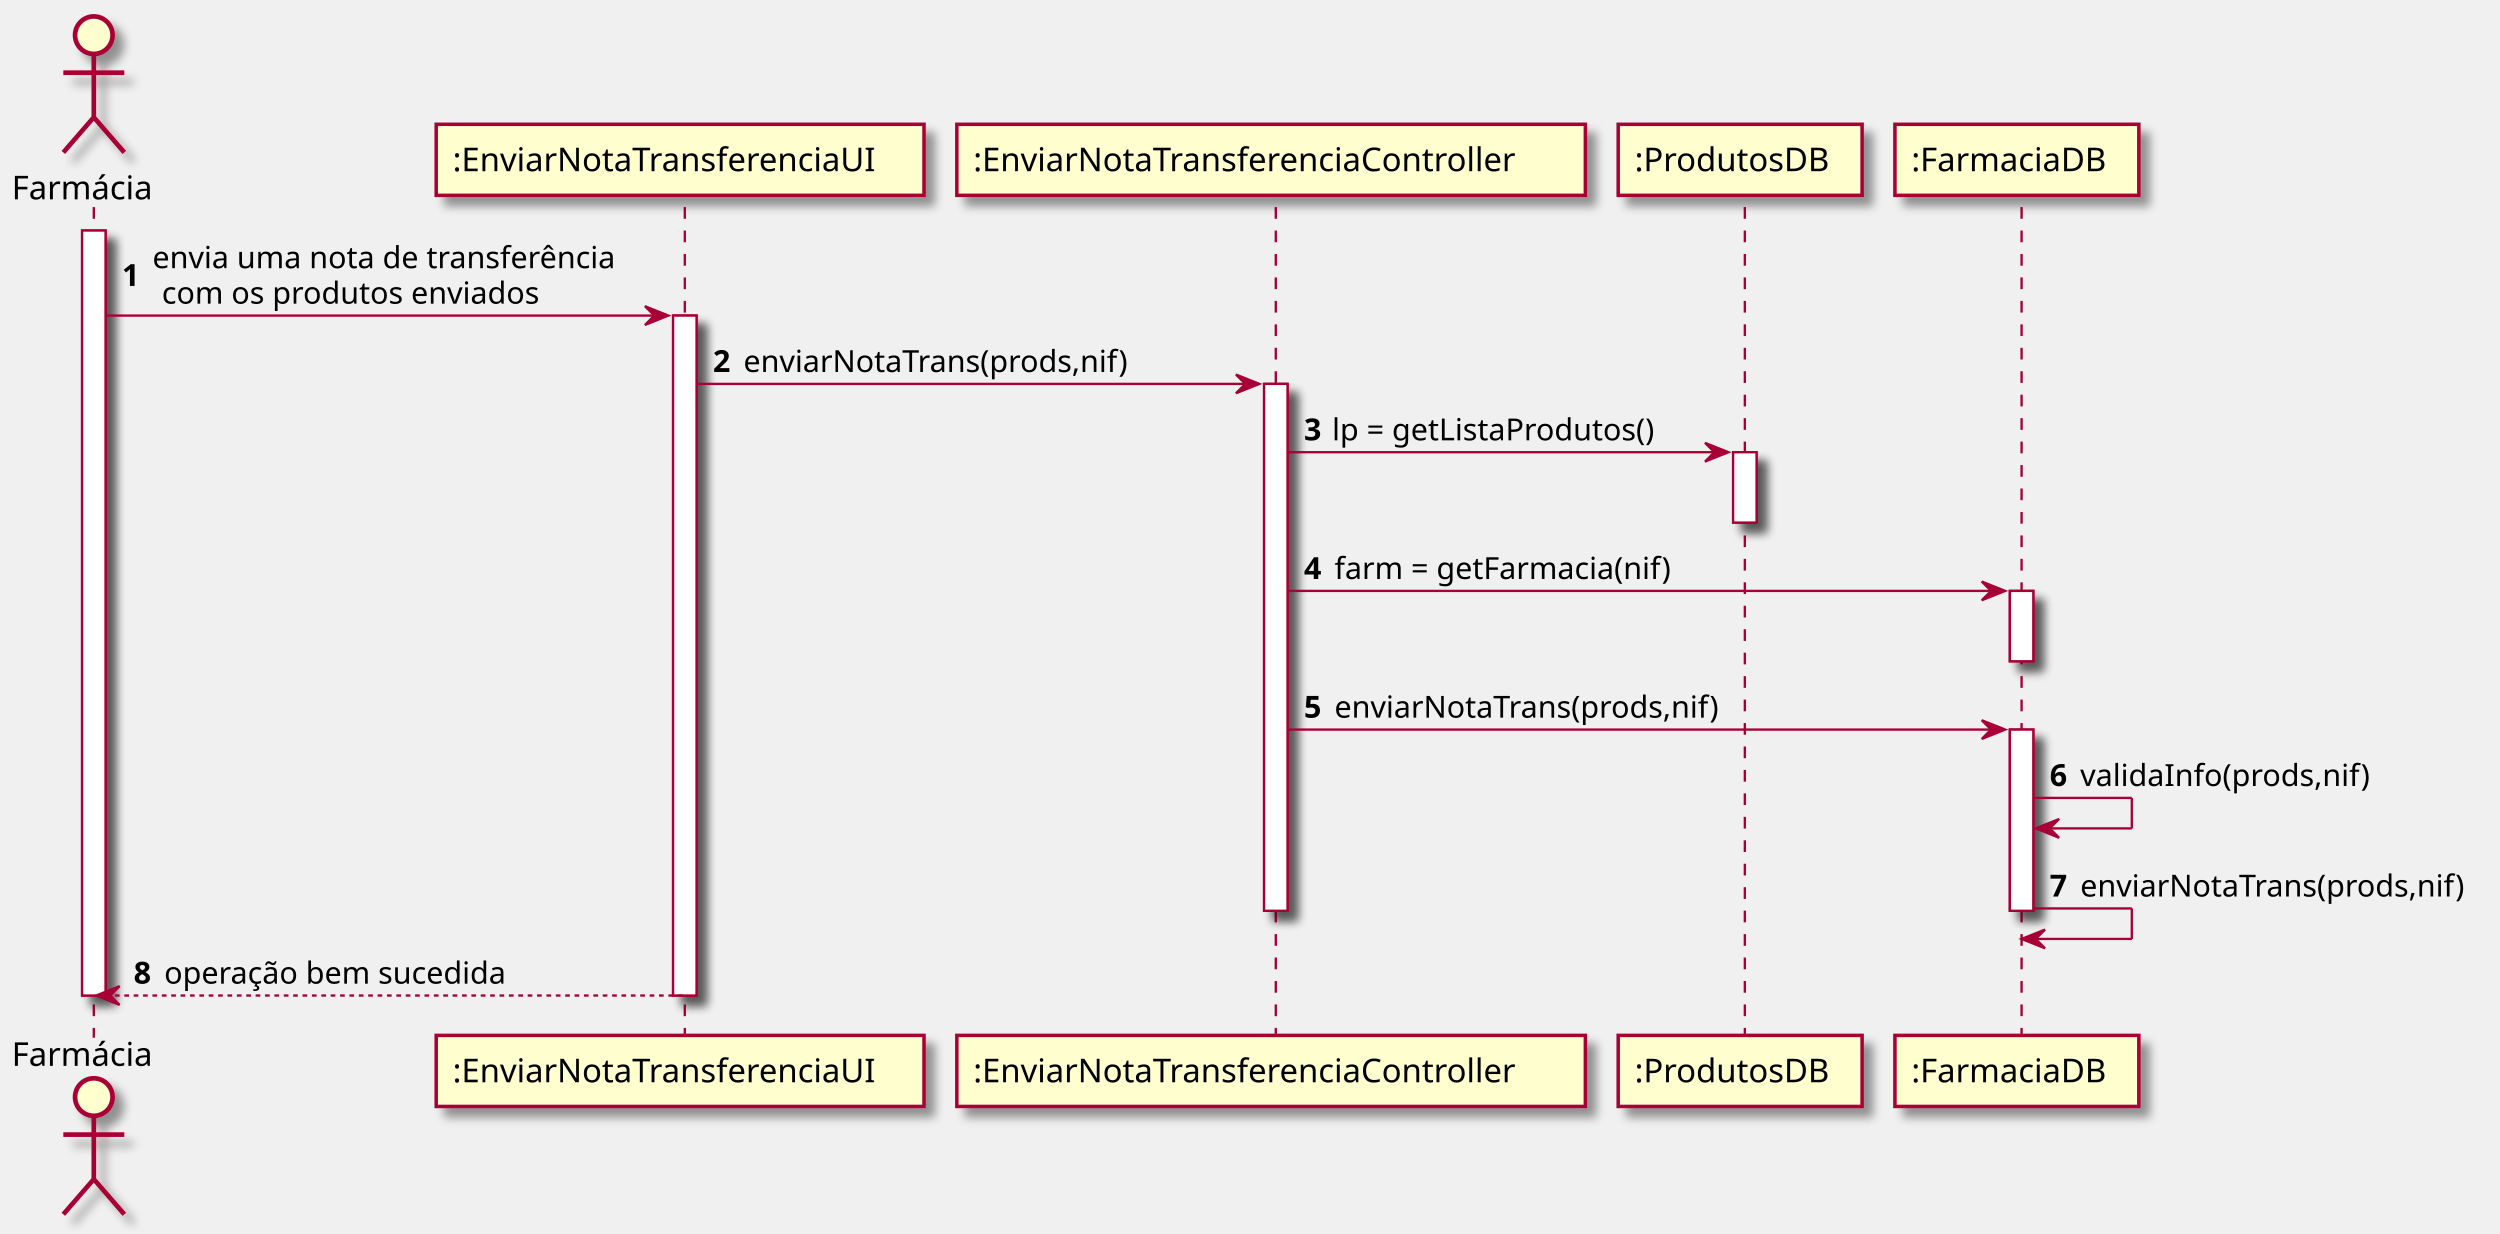
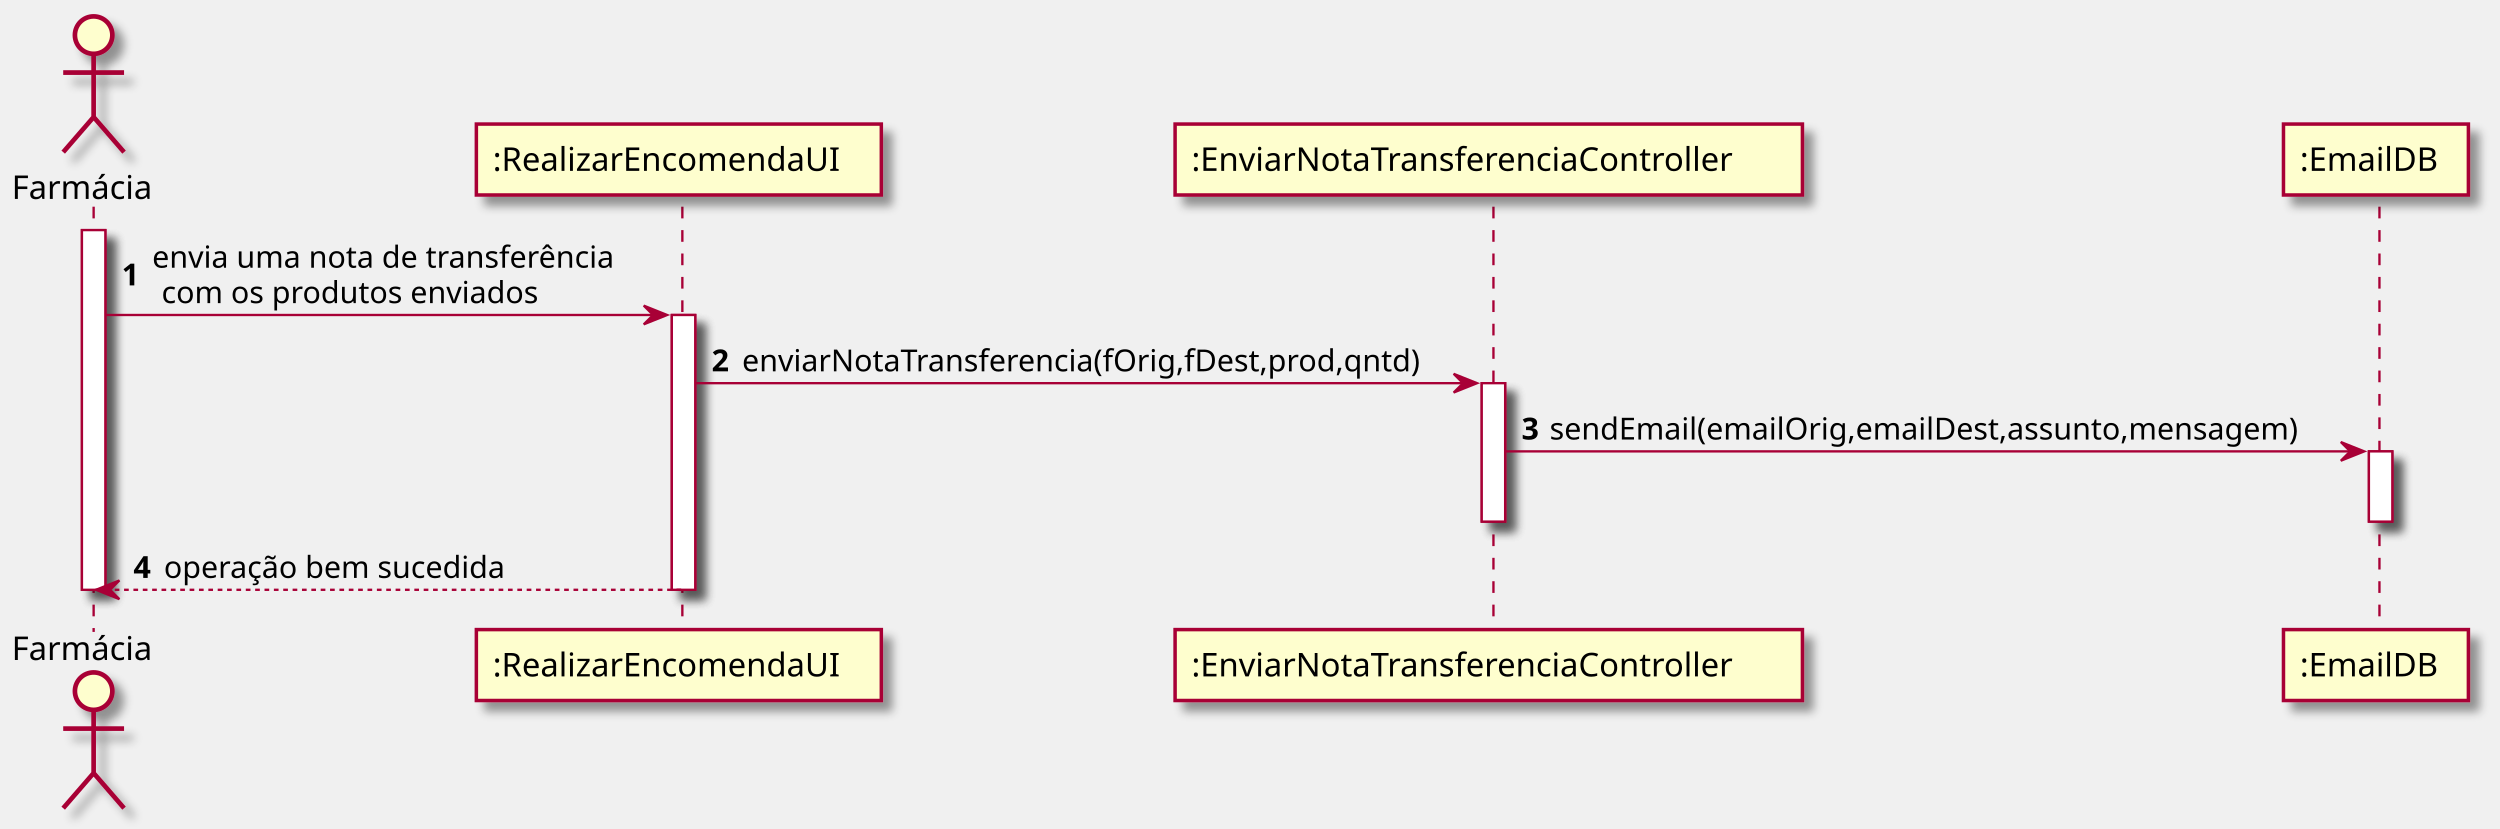
- <svg xmlns="http://www.w3.org/2000/svg" contentScriptType="application/ecmascript" contentStyleType="text/css" height="526px" preserveAspectRatio="none" style="width:1066px;height:526px;" version="1.1" viewBox="0 0 1066 526" width="1066px" zoomAndPan="magnify">
+ <svg xmlns="http://www.w3.org/2000/svg" contentScriptType="application/ecmascript" contentStyleType="text/css" height="354px" preserveAspectRatio="none" style="width:1068px;height:354px;" version="1.1" viewBox="0 0 1068 354" width="1068px" zoomAndPan="magnify">
  <defs>
-     <filter height="300%" id="fb5lndvvty8o1" width="300%" x="-1" y="-1">
+     <filter height="300%" id="f1avy3fwdjo3f1" width="300%" x="-1" y="-1">
      <feGaussianBlur result="blurOut" stdDeviation="2.0" />
      <feColorMatrix in="blurOut" result="blurOut2" type="matrix" values="0 0 0 0 0 0 0 0 0 0 0 0 0 0 0 0 0 0 .4 0" />
      <feOffset dx="4.0" dy="4.0" in="blurOut2" result="blurOut3" />
      <feBlend in="SourceGraphic" in2="blurOut3" mode="normal" />
    </filter>
  </defs>
  <g>
-     <rect fill="#FFFFFF" filter="url(#fb5lndvvty8o1)" height="326.195" style="stroke:#A80036;stroke-width:1.0;" width="10" x="35" y="98.297" />
-     <rect fill="#FFFFFF" filter="url(#fb5lndvvty8o1)" height="289.93" style="stroke:#A80036;stroke-width:1.0;" width="10" x="287" y="134.562" />
-     <rect fill="#FFFFFF" filter="url(#fb5lndvvty8o1)" height="224.664" style="stroke:#A80036;stroke-width:1.0;" width="10" x="539" y="163.695" />
-     <rect fill="#FFFFFF" filter="url(#fb5lndvvty8o1)" height="30" style="stroke:#A80036;stroke-width:1.0;" width="10" x="739" y="192.828" />
-     <rect fill="#FFFFFF" filter="url(#fb5lndvvty8o1)" height="30" style="stroke:#A80036;stroke-width:1.0;" width="10" x="857" y="251.961" />
-     <rect fill="#FFFFFF" filter="url(#fb5lndvvty8o1)" height="77.266" style="stroke:#A80036;stroke-width:1.0;" width="10" x="857" y="311.094" />
-     <line style="stroke:#A80036;stroke-width:1.0;stroke-dasharray:5.0,5.0;" x1="40" x2="40" y1="88.297" y2="442.492" />
-     <line style="stroke:#A80036;stroke-width:1.0;stroke-dasharray:5.0,5.0;" x1="292" x2="292" y1="88.297" y2="442.492" />
-     <line style="stroke:#A80036;stroke-width:1.0;stroke-dasharray:5.0,5.0;" x1="544" x2="544" y1="88.297" y2="442.492" />
-     <line style="stroke:#A80036;stroke-width:1.0;stroke-dasharray:5.0,5.0;" x1="744" x2="744" y1="88.297" y2="442.492" />
-     <line style="stroke:#A80036;stroke-width:1.0;stroke-dasharray:5.0,5.0;" x1="862" x2="862" y1="88.297" y2="442.492" />
+     <rect fill="#FFFFFF" filter="url(#f1avy3fwdjo3f1)" height="153.664" style="stroke:#A80036;stroke-width:1.0;" width="10" x="35" y="98.297" />
+     <rect fill="#FFFFFF" filter="url(#f1avy3fwdjo3f1)" height="117.398" style="stroke:#A80036;stroke-width:1.0;" width="10" x="287" y="134.562" />
+     <rect fill="#FFFFFF" filter="url(#f1avy3fwdjo3f1)" height="59.133" style="stroke:#A80036;stroke-width:1.0;" width="10" x="633" y="163.695" />
+     <rect fill="#FFFFFF" filter="url(#f1avy3fwdjo3f1)" height="30" style="stroke:#A80036;stroke-width:1.0;" width="10" x="1012" y="192.828" />
+     <line style="stroke:#A80036;stroke-width:1.0;stroke-dasharray:5.0,5.0;" x1="40" x2="40" y1="88.297" y2="269.961" />
+     <line style="stroke:#A80036;stroke-width:1.0;stroke-dasharray:5.0,5.0;" x1="291.5" x2="291.5" y1="88.297" y2="269.961" />
+     <line style="stroke:#A80036;stroke-width:1.0;stroke-dasharray:5.0,5.0;" x1="638" x2="638" y1="88.297" y2="269.961" />
+     <line style="stroke:#A80036;stroke-width:1.0;stroke-dasharray:5.0,5.0;" x1="1016.5" x2="1016.5" y1="88.297" y2="269.961" />
    <text fill="#000000" font-family="sans-serif" font-size="14" lengthAdjust="spacing" textLength="64" x="5" y="84.995">Farmácia</text>
-     <ellipse cx="40" cy="15" fill="#FEFECE" filter="url(#fb5lndvvty8o1)" rx="8" ry="8" style="stroke:#A80036;stroke-width:2.0;" />
-     <path d="M40,23 L40,50 M27,31 L53,31 M40,50 L27,65 M40,50 L53,65 " fill="none" filter="url(#fb5lndvvty8o1)" style="stroke:#A80036;stroke-width:2.0;" />
-     <text fill="#000000" font-family="sans-serif" font-size="14" lengthAdjust="spacing" textLength="64" x="5" y="454.487">Farmácia</text>
-     <ellipse cx="40" cy="467.789" fill="#FEFECE" filter="url(#fb5lndvvty8o1)" rx="8" ry="8" style="stroke:#A80036;stroke-width:2.0;" />
-     <path d="M40,475.789 L40,502.789 M27,483.789 L53,483.789 M40,502.789 L27,517.789 M40,502.789 L53,517.789 " fill="none" filter="url(#fb5lndvvty8o1)" style="stroke:#A80036;stroke-width:2.0;" />
-     <rect fill="#FEFECE" filter="url(#fb5lndvvty8o1)" height="30.297" style="stroke:#A80036;stroke-width:1.5;" width="208" x="186" y="53" />
-     <text fill="#000000" font-family="sans-serif" font-size="14" lengthAdjust="spacing" textLength="194" x="193" y="72.995">:EnviarNotaTransferenciaUI</text>
-     <rect fill="#FEFECE" filter="url(#fb5lndvvty8o1)" height="30.297" style="stroke:#A80036;stroke-width:1.5;" width="208" x="186" y="441.492" />
-     <text fill="#000000" font-family="sans-serif" font-size="14" lengthAdjust="spacing" textLength="194" x="193" y="461.487">:EnviarNotaTransferenciaUI</text>
-     <rect fill="#FEFECE" filter="url(#fb5lndvvty8o1)" height="30.297" style="stroke:#A80036;stroke-width:1.5;" width="268" x="408" y="53" />
-     <text fill="#000000" font-family="sans-serif" font-size="14" lengthAdjust="spacing" textLength="254" x="415" y="72.995">:EnviarNotaTransferenciaController</text>
-     <rect fill="#FEFECE" filter="url(#fb5lndvvty8o1)" height="30.297" style="stroke:#A80036;stroke-width:1.5;" width="268" x="408" y="441.492" />
-     <text fill="#000000" font-family="sans-serif" font-size="14" lengthAdjust="spacing" textLength="254" x="415" y="461.487">:EnviarNotaTransferenciaController</text>
-     <rect fill="#FEFECE" filter="url(#fb5lndvvty8o1)" height="30.297" style="stroke:#A80036;stroke-width:1.5;" width="104" x="690" y="53" />
-     <text fill="#000000" font-family="sans-serif" font-size="14" lengthAdjust="spacing" textLength="90" x="697" y="72.995">:ProdutosDB</text>
-     <rect fill="#FEFECE" filter="url(#fb5lndvvty8o1)" height="30.297" style="stroke:#A80036;stroke-width:1.5;" width="104" x="690" y="441.492" />
-     <text fill="#000000" font-family="sans-serif" font-size="14" lengthAdjust="spacing" textLength="90" x="697" y="461.487">:ProdutosDB</text>
-     <rect fill="#FEFECE" filter="url(#fb5lndvvty8o1)" height="30.297" style="stroke:#A80036;stroke-width:1.5;" width="104" x="808" y="53" />
-     <text fill="#000000" font-family="sans-serif" font-size="14" lengthAdjust="spacing" textLength="90" x="815" y="72.995">:FarmaciaDB</text>
-     <rect fill="#FEFECE" filter="url(#fb5lndvvty8o1)" height="30.297" style="stroke:#A80036;stroke-width:1.5;" width="104" x="808" y="441.492" />
-     <text fill="#000000" font-family="sans-serif" font-size="14" lengthAdjust="spacing" textLength="90" x="815" y="461.487">:FarmaciaDB</text>
-     <rect fill="#FFFFFF" filter="url(#fb5lndvvty8o1)" height="326.195" style="stroke:#A80036;stroke-width:1.0;" width="10" x="35" y="98.297" />
-     <rect fill="#FFFFFF" filter="url(#fb5lndvvty8o1)" height="289.93" style="stroke:#A80036;stroke-width:1.0;" width="10" x="287" y="134.562" />
-     <rect fill="#FFFFFF" filter="url(#fb5lndvvty8o1)" height="224.664" style="stroke:#A80036;stroke-width:1.0;" width="10" x="539" y="163.695" />
-     <rect fill="#FFFFFF" filter="url(#fb5lndvvty8o1)" height="30" style="stroke:#A80036;stroke-width:1.0;" width="10" x="739" y="192.828" />
-     <rect fill="#FFFFFF" filter="url(#fb5lndvvty8o1)" height="30" style="stroke:#A80036;stroke-width:1.0;" width="10" x="857" y="251.961" />
-     <rect fill="#FFFFFF" filter="url(#fb5lndvvty8o1)" height="77.266" style="stroke:#A80036;stroke-width:1.0;" width="10" x="857" y="311.094" />
+     <ellipse cx="40" cy="15" fill="#FEFECE" filter="url(#f1avy3fwdjo3f1)" rx="8" ry="8" style="stroke:#A80036;stroke-width:2.0;" />
+     <path d="M40,23 L40,50 M27,31 L53,31 M40,50 L27,65 M40,50 L53,65 " fill="none" filter="url(#f1avy3fwdjo3f1)" style="stroke:#A80036;stroke-width:2.0;" />
+     <text fill="#000000" font-family="sans-serif" font-size="14" lengthAdjust="spacing" textLength="64" x="5" y="281.956">Farmácia</text>
+     <ellipse cx="40" cy="295.258" fill="#FEFECE" filter="url(#f1avy3fwdjo3f1)" rx="8" ry="8" style="stroke:#A80036;stroke-width:2.0;" />
+     <path d="M40,303.258 L40,330.258 M27,311.258 L53,311.258 M40,330.258 L27,345.258 M40,330.258 L53,345.258 " fill="none" filter="url(#f1avy3fwdjo3f1)" style="stroke:#A80036;stroke-width:2.0;" />
+     <rect fill="#FEFECE" filter="url(#f1avy3fwdjo3f1)" height="30.297" style="stroke:#A80036;stroke-width:1.5;" width="173" x="203.5" y="53" />
+     <text fill="#000000" font-family="sans-serif" font-size="14" lengthAdjust="spacing" textLength="159" x="210.5" y="72.995">:RealizarEncomendaUI</text>
+     <rect fill="#FEFECE" filter="url(#f1avy3fwdjo3f1)" height="30.297" style="stroke:#A80036;stroke-width:1.5;" width="173" x="203.5" y="268.961" />
+     <text fill="#000000" font-family="sans-serif" font-size="14" lengthAdjust="spacing" textLength="159" x="210.5" y="288.956">:RealizarEncomendaUI</text>
+     <rect fill="#FEFECE" filter="url(#f1avy3fwdjo3f1)" height="30.297" style="stroke:#A80036;stroke-width:1.5;" width="268" x="502" y="53" />
+     <text fill="#000000" font-family="sans-serif" font-size="14" lengthAdjust="spacing" textLength="254" x="509" y="72.995">:EnviarNotaTransferenciaController</text>
+     <rect fill="#FEFECE" filter="url(#f1avy3fwdjo3f1)" height="30.297" style="stroke:#A80036;stroke-width:1.5;" width="268" x="502" y="268.961" />
+     <text fill="#000000" font-family="sans-serif" font-size="14" lengthAdjust="spacing" textLength="254" x="509" y="288.956">:EnviarNotaTransferenciaController</text>
+     <rect fill="#FEFECE" filter="url(#f1avy3fwdjo3f1)" height="30.297" style="stroke:#A80036;stroke-width:1.5;" width="79" x="975.5" y="53" />
+     <text fill="#000000" font-family="sans-serif" font-size="14" lengthAdjust="spacing" textLength="65" x="982.5" y="72.995">:EmailDB</text>
+     <rect fill="#FEFECE" filter="url(#f1avy3fwdjo3f1)" height="30.297" style="stroke:#A80036;stroke-width:1.5;" width="79" x="975.5" y="268.961" />
+     <text fill="#000000" font-family="sans-serif" font-size="14" lengthAdjust="spacing" textLength="65" x="982.5" y="288.956">:EmailDB</text>
+     <rect fill="#FFFFFF" filter="url(#f1avy3fwdjo3f1)" height="153.664" style="stroke:#A80036;stroke-width:1.0;" width="10" x="35" y="98.297" />
+     <rect fill="#FFFFFF" filter="url(#f1avy3fwdjo3f1)" height="117.398" style="stroke:#A80036;stroke-width:1.0;" width="10" x="287" y="134.562" />
+     <rect fill="#FFFFFF" filter="url(#f1avy3fwdjo3f1)" height="59.133" style="stroke:#A80036;stroke-width:1.0;" width="10" x="633" y="163.695" />
+     <rect fill="#FFFFFF" filter="url(#f1avy3fwdjo3f1)" height="30" style="stroke:#A80036;stroke-width:1.0;" width="10" x="1012" y="192.828" />
    <polygon fill="#A80036" points="275,130.562,285,134.562,275,138.562,279,134.562" style="stroke:#A80036;stroke-width:1.0;" />
    <line style="stroke:#A80036;stroke-width:1.0;" x1="45" x2="281" y1="134.562" y2="134.562" />
    <text fill="#000000" font-family="sans-serif" font-size="13" font-weight="bold" lengthAdjust="spacing" textLength="9" x="52" y="121.93">1</text>
    <text fill="#000000" font-family="sans-serif" font-size="13" lengthAdjust="spacing" textLength="210" x="65" y="114.364">envia uma nota de transferência</text>
    <text fill="#000000" font-family="sans-serif" font-size="13" lengthAdjust="spacing" textLength="170" x="69" y="129.497">com os produtos enviados</text>
-     <polygon fill="#A80036" points="527,159.695,537,163.695,527,167.695,531,163.695" style="stroke:#A80036;stroke-width:1.0;" />
-     <line style="stroke:#A80036;stroke-width:1.0;" x1="297" x2="533" y1="163.695" y2="163.695" />
+     <polygon fill="#A80036" points="621,159.695,631,163.695,621,167.695,625,163.695" style="stroke:#A80036;stroke-width:1.0;" />
+     <line style="stroke:#A80036;stroke-width:1.0;" x1="297" x2="627" y1="163.695" y2="163.695" />
    <text fill="#000000" font-family="sans-serif" font-size="13" font-weight="bold" lengthAdjust="spacing" textLength="9" x="304" y="158.629">2</text>
-     <text fill="#000000" font-family="sans-serif" font-size="13" lengthAdjust="spacing" textLength="172" x="317" y="158.629">enviarNotaTrans(prods,nif)</text>
-     <polygon fill="#A80036" points="727,188.828,737,192.828,727,196.828,731,192.828" style="stroke:#A80036;stroke-width:1.0;" />
-     <line style="stroke:#A80036;stroke-width:1.0;" x1="549" x2="733" y1="192.828" y2="192.828" />
-     <text fill="#000000" font-family="sans-serif" font-size="13" font-weight="bold" lengthAdjust="spacing" textLength="8" x="556" y="187.762">3</text>
-     <text fill="#000000" font-family="sans-serif" font-size="13" lengthAdjust="spacing" textLength="147" x="568" y="187.762">lp = getListaProdutos()</text>
-     <polygon fill="#A80036" points="845,247.961,855,251.961,845,255.961,849,251.961" style="stroke:#A80036;stroke-width:1.0;" />
-     <line style="stroke:#A80036;stroke-width:1.0;" x1="549" x2="851" y1="251.961" y2="251.961" />
-     <text fill="#000000" font-family="sans-serif" font-size="13" font-weight="bold" lengthAdjust="spacing" textLength="9" x="556" y="246.895">4</text>
-     <text fill="#000000" font-family="sans-serif" font-size="13" lengthAdjust="spacing" textLength="155" x="569" y="246.895">farm = getFarmacia(nif)</text>
-     <polygon fill="#A80036" points="845,307.094,855,311.094,845,315.094,849,311.094" style="stroke:#A80036;stroke-width:1.0;" />
-     <line style="stroke:#A80036;stroke-width:1.0;" x1="549" x2="851" y1="311.094" y2="311.094" />
-     <text fill="#000000" font-family="sans-serif" font-size="13" font-weight="bold" lengthAdjust="spacing" textLength="9" x="556" y="306.028">5</text>
-     <text fill="#000000" font-family="sans-serif" font-size="13" lengthAdjust="spacing" textLength="172" x="569" y="306.028">enviarNotaTrans(prods,nif)</text>
-     <line style="stroke:#A80036;stroke-width:1.0;" x1="867" x2="909" y1="340.227" y2="340.227" />
-     <line style="stroke:#A80036;stroke-width:1.0;" x1="909" x2="909" y1="340.227" y2="353.227" />
-     <line style="stroke:#A80036;stroke-width:1.0;" x1="868" x2="909" y1="353.227" y2="353.227" />
-     <polygon fill="#A80036" points="878,349.227,868,353.227,878,357.227,874,353.227" style="stroke:#A80036;stroke-width:1.0;" />
-     <text fill="#000000" font-family="sans-serif" font-size="13" font-weight="bold" lengthAdjust="spacing" textLength="9" x="874" y="335.161">6</text>
-     <text fill="#000000" font-family="sans-serif" font-size="13" lengthAdjust="spacing" textLength="128" x="887" y="335.161">validaInfo(prods,nif)</text>
-     <line style="stroke:#A80036;stroke-width:1.0;" x1="867" x2="909" y1="387.359" y2="387.359" />
-     <line style="stroke:#A80036;stroke-width:1.0;" x1="909" x2="909" y1="387.359" y2="400.359" />
-     <line style="stroke:#A80036;stroke-width:1.0;" x1="862" x2="909" y1="400.359" y2="400.359" />
-     <polygon fill="#A80036" points="872,396.359,862,400.359,872,404.359,868,400.359" style="stroke:#A80036;stroke-width:1.0;" />
-     <text fill="#000000" font-family="sans-serif" font-size="13" font-weight="bold" lengthAdjust="spacing" textLength="9" x="874" y="382.293">7</text>
-     <text fill="#000000" font-family="sans-serif" font-size="13" lengthAdjust="spacing" textLength="172" x="887" y="382.293">enviarNotaTrans(prods,nif)</text>
-     <polygon fill="#A80036" points="51,420.492,41,424.492,51,428.492,47,424.492" style="stroke:#A80036;stroke-width:1.0;" />
-     <line style="stroke:#A80036;stroke-width:1.0;stroke-dasharray:2.0,2.0;" x1="45" x2="291" y1="424.492" y2="424.492" />
-     <text fill="#000000" font-family="sans-serif" font-size="13" font-weight="bold" lengthAdjust="spacing" textLength="9" x="57" y="419.426">8</text>
-     <text fill="#000000" font-family="sans-serif" font-size="13" lengthAdjust="spacing" textLength="154" x="70" y="419.426">operação bem sucedida</text>
+     <text fill="#000000" font-family="sans-serif" font-size="13" lengthAdjust="spacing" textLength="304" x="317" y="158.629">enviarNotaTransferencia(fOrig,fDest,prod,qntd)</text>
+     <polygon fill="#A80036" points="1000,188.828,1010,192.828,1000,196.828,1004,192.828" style="stroke:#A80036;stroke-width:1.0;" />
+     <line style="stroke:#A80036;stroke-width:1.0;" x1="643" x2="1006" y1="192.828" y2="192.828" />
+     <text fill="#000000" font-family="sans-serif" font-size="13" font-weight="bold" lengthAdjust="spacing" textLength="8" x="650" y="187.762">3</text>
+     <text fill="#000000" font-family="sans-serif" font-size="13" lengthAdjust="spacing" textLength="338" x="662" y="187.762">sendEmail(emailOrig,emailDest,assunto,mensagem)</text>
+     <polygon fill="#A80036" points="51,247.961,41,251.961,51,255.961,47,251.961" style="stroke:#A80036;stroke-width:1.0;" />
+     <line style="stroke:#A80036;stroke-width:1.0;stroke-dasharray:2.0,2.0;" x1="45" x2="291" y1="251.961" y2="251.961" />
+     <text fill="#000000" font-family="sans-serif" font-size="13" font-weight="bold" lengthAdjust="spacing" textLength="9" x="57" y="246.895">4</text>
+     <text fill="#000000" font-family="sans-serif" font-size="13" lengthAdjust="spacing" textLength="154" x="70" y="246.895">operação bem sucedida</text>
  </g>
</svg>
